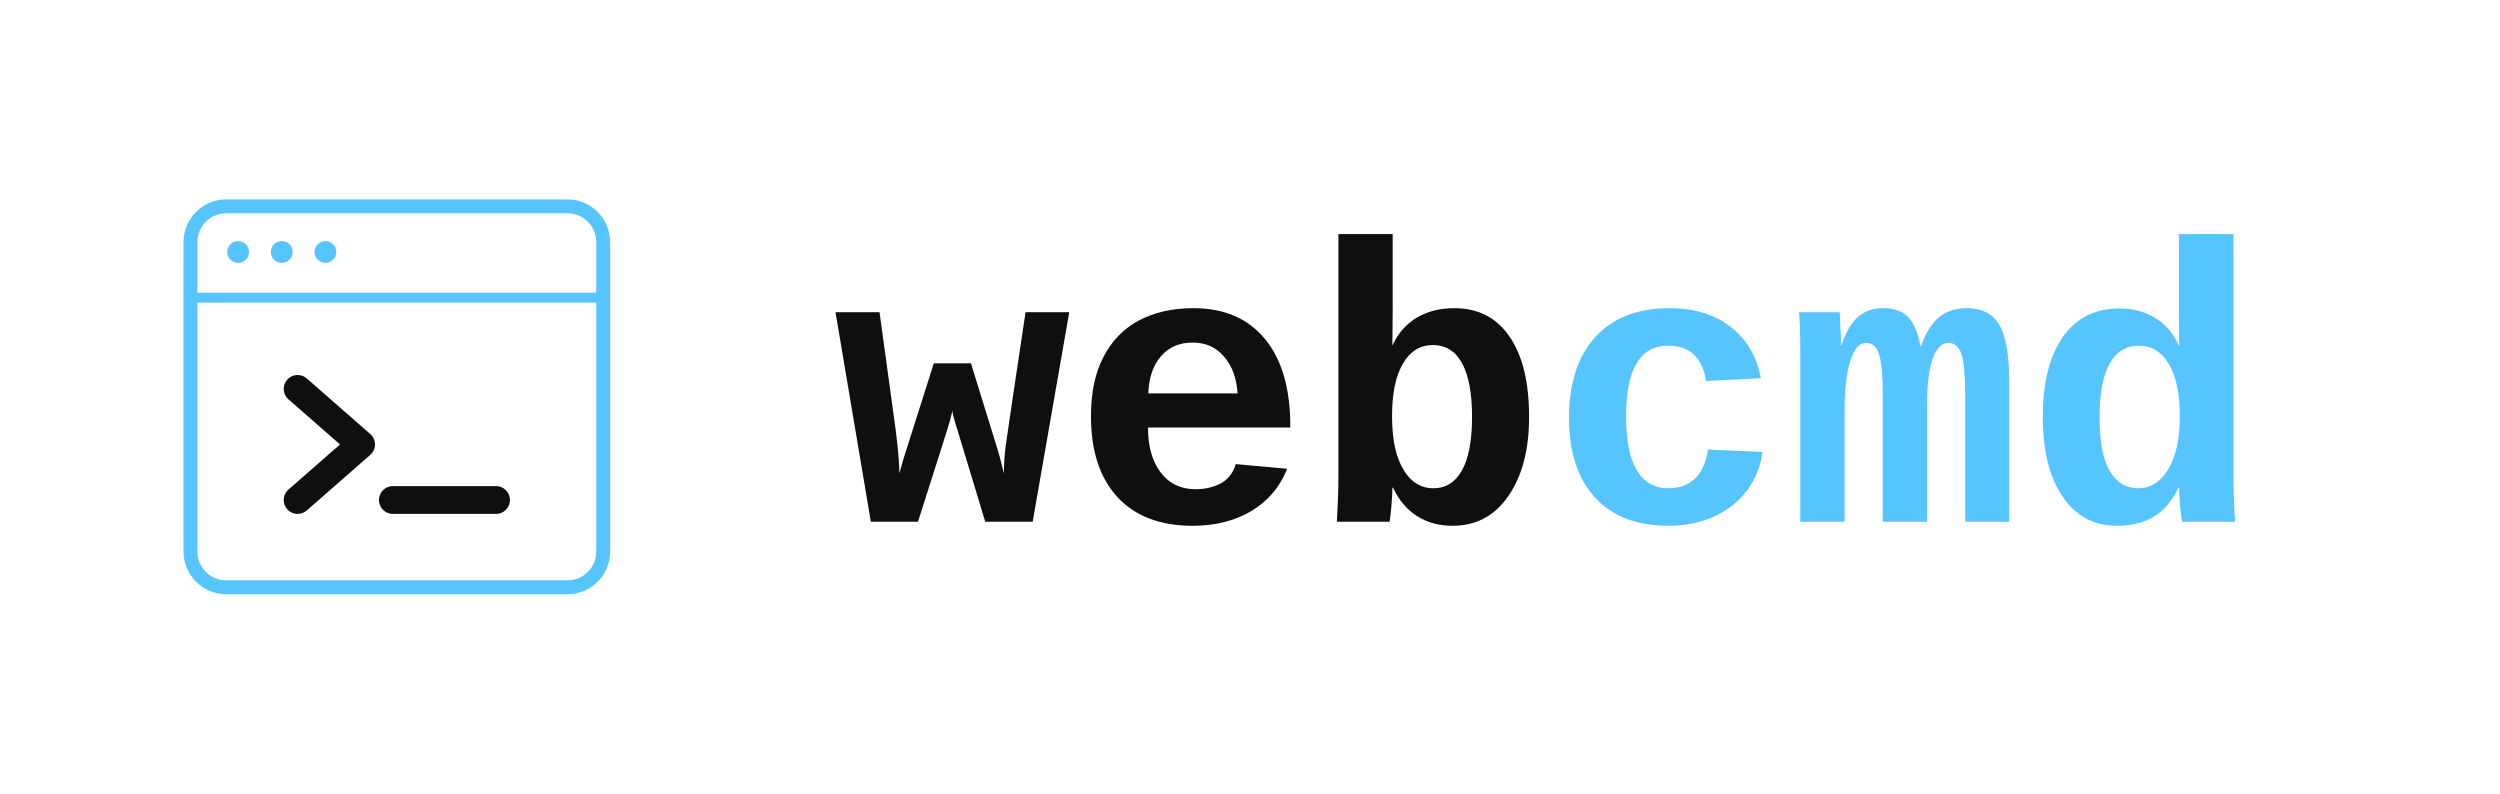
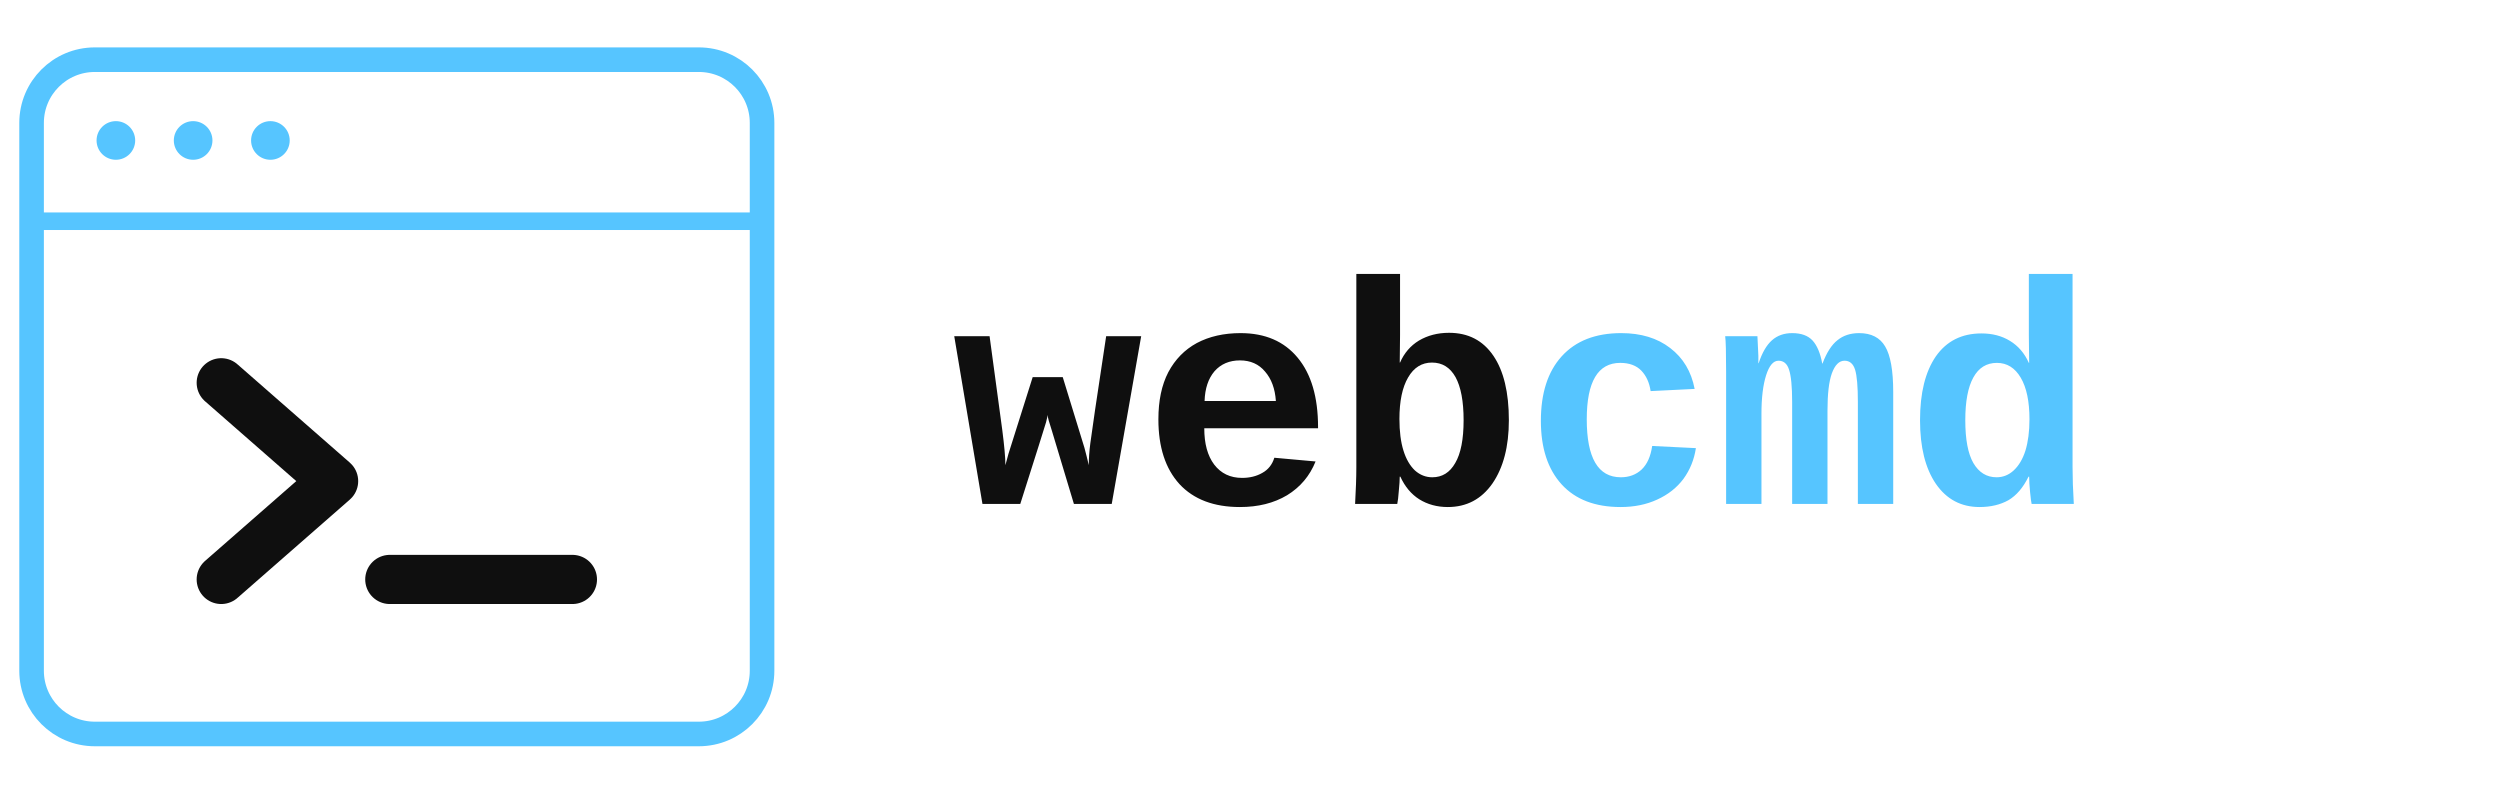
<svg xmlns="http://www.w3.org/2000/svg" width="126" height="40" viewBox="0 0 126 40" fill="none">
-   <path d="M28.6 10.4H11.4C10.406 10.4 9.6 11.206 9.6 12.2V27.8C9.6 28.794 10.406 29.6 11.4 29.6H28.6C29.594 29.6 30.4 28.794 30.4 27.8V12.2C30.4 11.206 29.594 10.4 28.6 10.4Z" stroke="#56C5FF" stroke-width="0.7" />
-   <path d="M9.6 15H30.4" stroke="#56C5FF" stroke-width="0.5" />
-   <circle cx="12" cy="12.7" r="0.55" fill="#56C5FF" />
-   <circle cx="14.2" cy="12.7" r="0.55" fill="#56C5FF" />
-   <circle cx="16.4" cy="12.7" r="0.55" fill="#56C5FF" />
-   <path d="M15 19.6L18.2 22.4L15 25.2M19.8 25.2H25" stroke="#0F0F0F" stroke-width="1.4" stroke-linecap="round" stroke-linejoin="round" />
-   <text x="42" y="26.3" fill="#0F0F0F" font-family="Courier New, Courier, monospace" font-size="20" font-weight="700">web</text>
-   <text x="78" y="26.3" fill="#56C5FF" font-family="Courier New, Courier, monospace" font-size="20" font-weight="700">cmd</text>
+   <g transform="translate(20 20) scale(1.77) translate(-20 -20)">
+     <path d="M28.6 10.4H11.4C10.406 10.4 9.6 11.206 9.6 12.2V27.8C9.6 28.794 10.406 29.6 11.4 29.6H28.6C29.594 29.6 30.4 28.794 30.4 27.8V12.2C30.4 11.206 29.594 10.4 28.6 10.4Z" stroke="#56C5FF" stroke-width="0.7" />
+     <path d="M9.6 15H30.4" stroke="#56C5FF" stroke-width="0.5" />
+     <circle cx="12" cy="12.7" r="0.55" fill="#56C5FF" />
+     <circle cx="14.2" cy="12.7" r="0.55" fill="#56C5FF" />
+     <circle cx="16.4" cy="12.7" r="0.55" fill="#56C5FF" />
+     <path d="M15 19.6L18.2 22.4L15 25.2M19.8 25.2H25" stroke="#0F0F0F" stroke-width="1.4" stroke-linecap="round" stroke-linejoin="round" />
+   </g>
+   <text x="48" y="25.4" fill="#0F0F0F" font-family="Courier New, Courier, monospace" font-size="16" font-weight="700">web</text>
+   <text x="76.8" y="25.4" fill="#56C5FF" font-family="Courier New, Courier, monospace" font-size="16" font-weight="700">cmd</text>
</svg>
